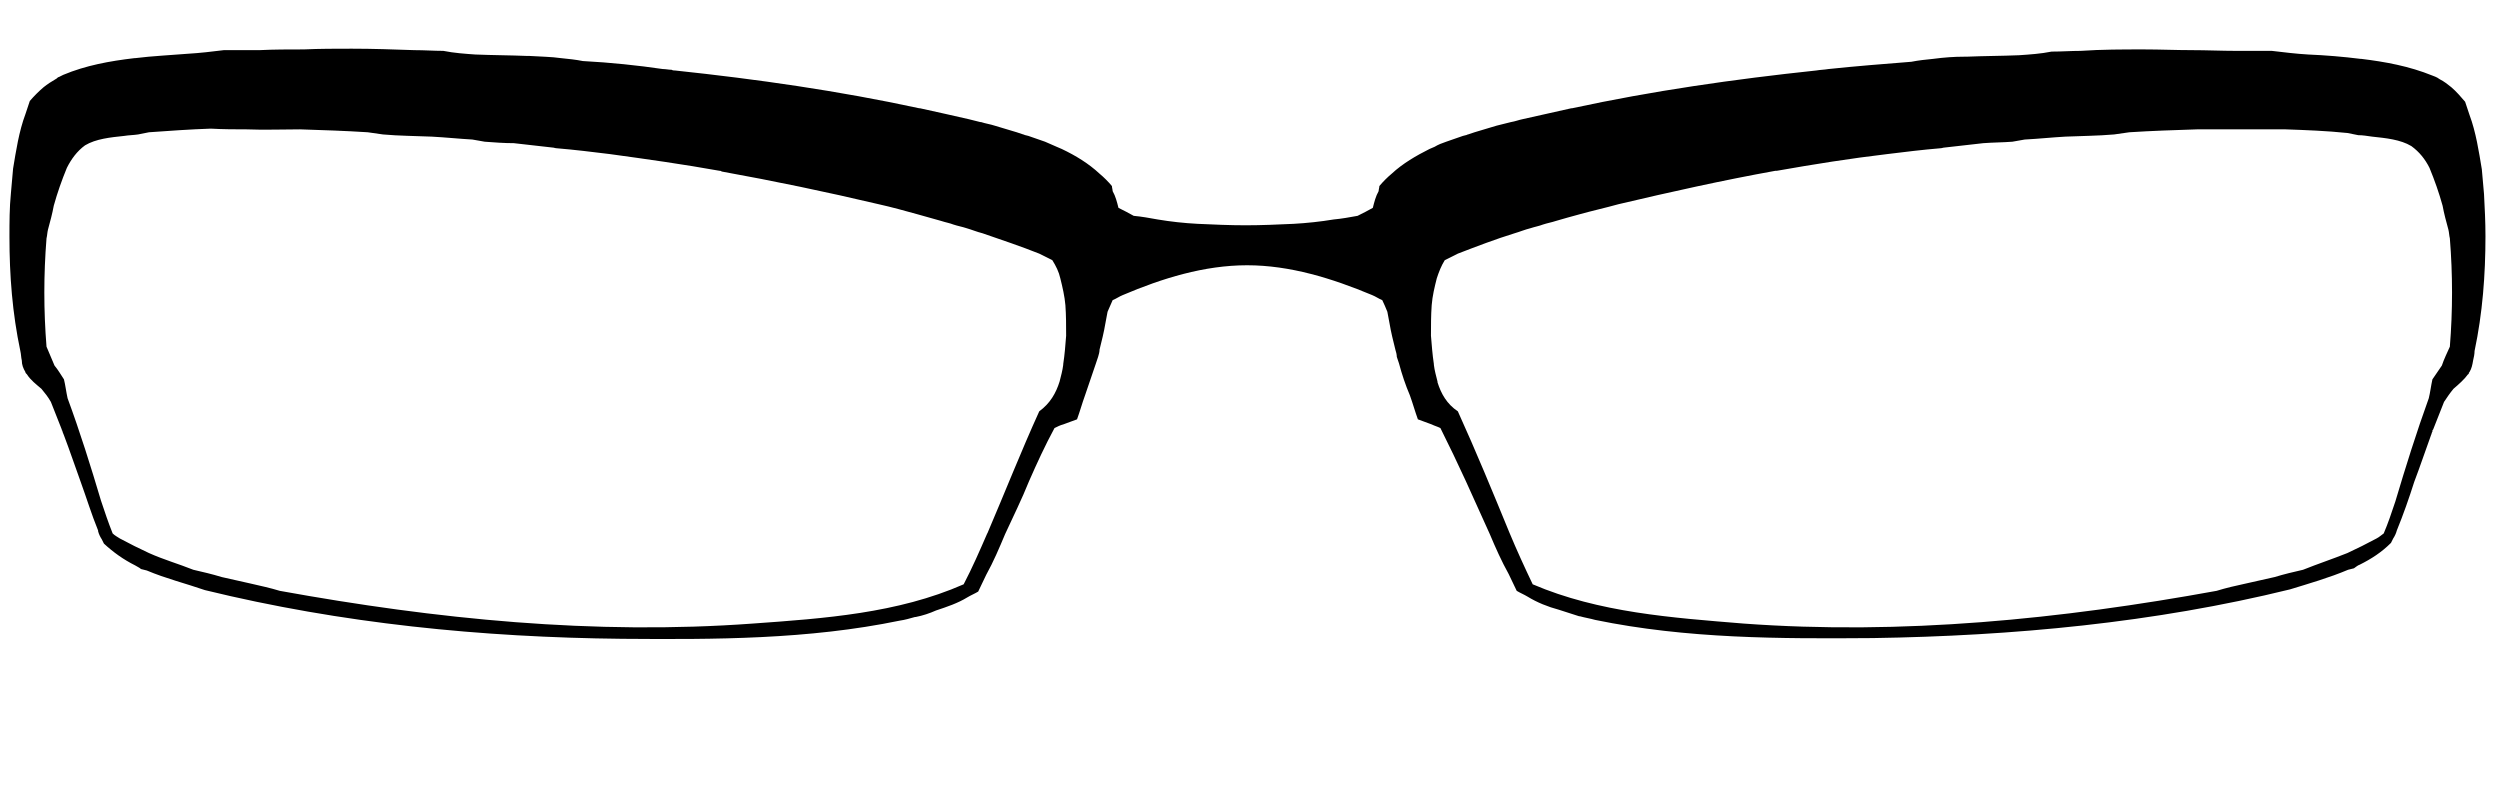
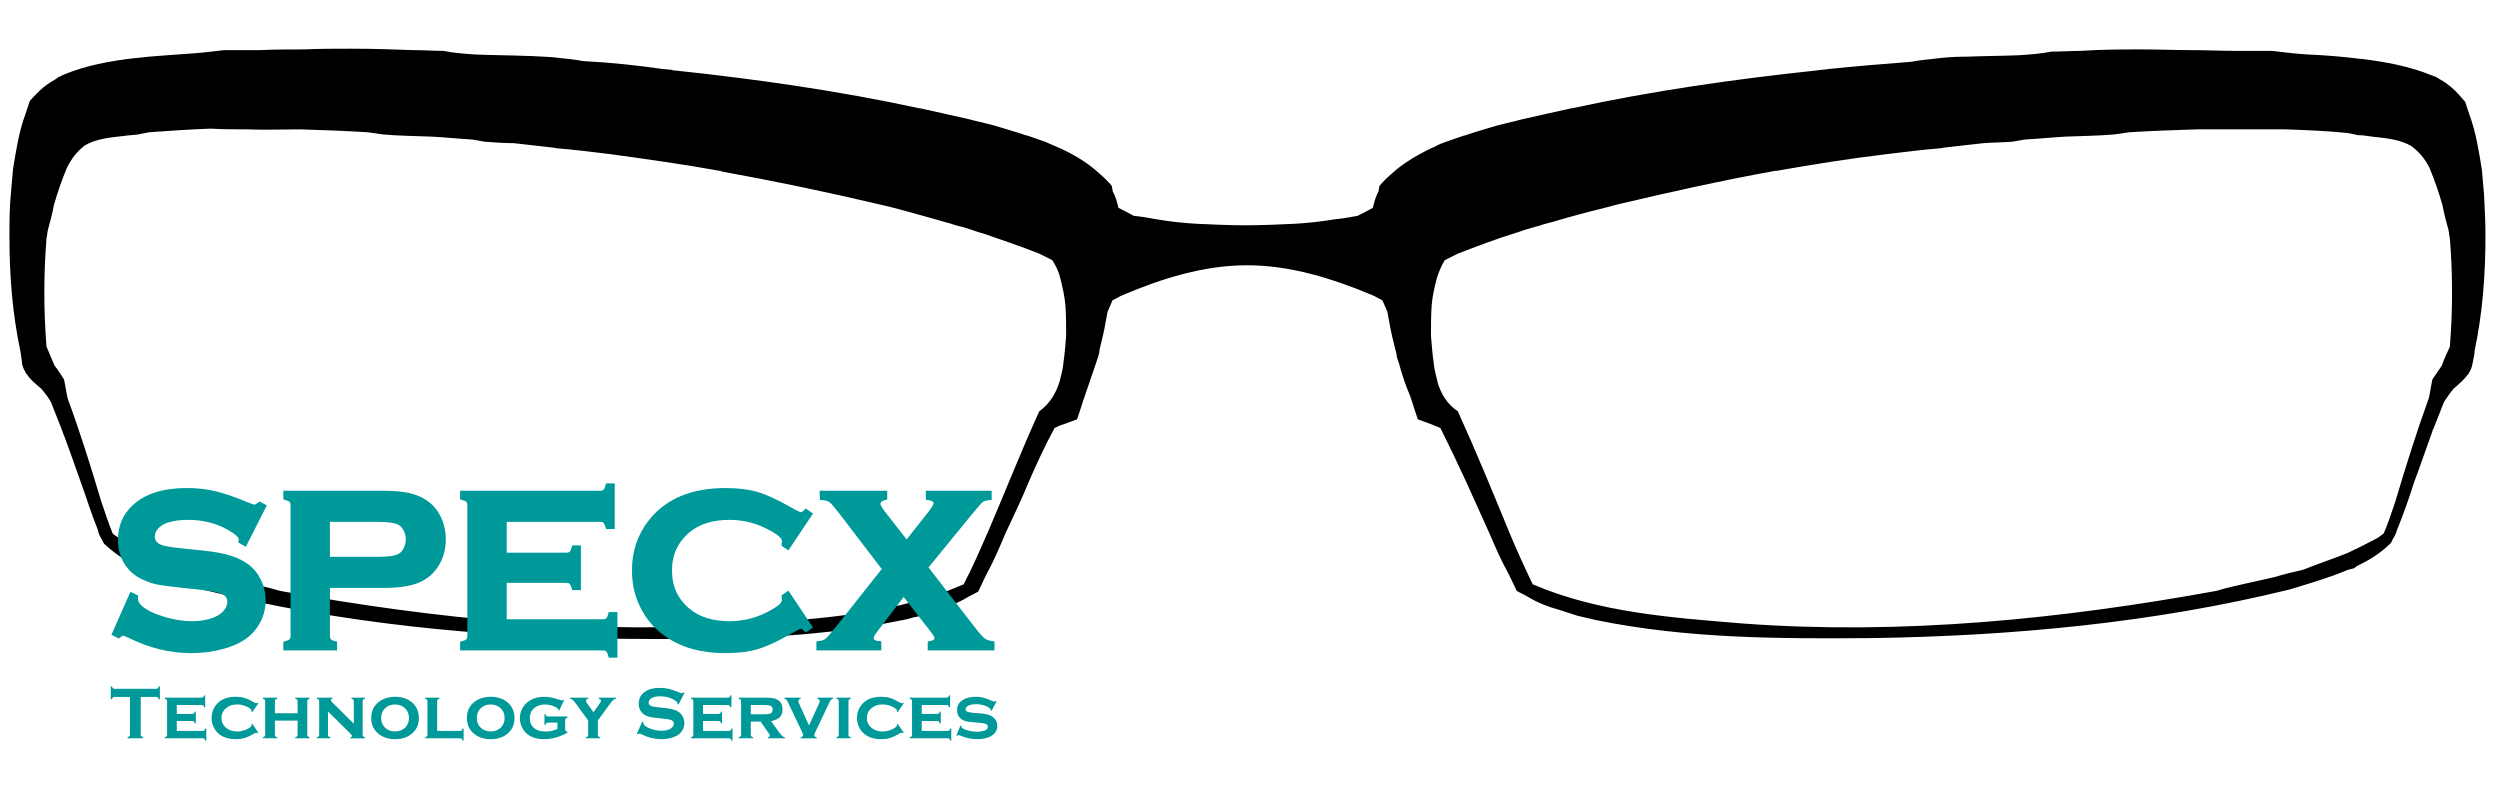
<svg xmlns="http://www.w3.org/2000/svg" version="1.1" id="svg2" x="0px" y="0px" viewBox="0 0 344 111" style="enable-background:new 0 0 344 111;" xml:space="preserve">
+   <defs id="defs5" />
  <path id="path3733-1" d="M48.4,6.7c-2.2,0-4.4,0-6.6,0.1c-2,0-4.1,0-6.1,0.1c-0.7,0-1.5,0-2.2,0  c-0.2,0-0.3,0-0.5,0c-0.7,0-1.5,0-2.2,0c-1.6,0.2-3.3,0.4-5,0.5c-2.4,0.2-4.8,0.3-7.2,0.6c0,0,0,0-0.1,0c-3.4,0.4-6.7,1-9.8,2.3  c0,0,0,0,0,0c-0.2,0.1-0.4,0.2-0.6,0.3c0,0,0,0,0,0c-0.1,0-0.2,0.1-0.3,0.2C7.1,11.2,6.5,11.6,6,12c0,0,0,0,0,0  c-0.7,0.6-1.3,1.2-1.9,1.9c-0.2,0.6-0.4,1.2-0.6,1.8c-0.9,2.4-1.3,5.1-1.7,7.5c-0.1,1.1-0.2,2.2-0.3,3.4c0,0,0,0,0,0  c-0.2,2-0.2,4-0.2,6c0,5.3,0.4,10.5,1.5,15.7c0.1,0.4,0.1,0.9,0.2,1.3c0,0.6,0.2,1.1,0.5,1.6c0,0.1,0,0.1,0.1,0.2  c0,0,0.1,0.1,0.1,0.1c0.5,0.8,1.3,1.4,2,2c0.5,0.6,0.9,1.1,1.3,1.8c0.5,1.3,1,2.5,1.5,3.8c0,0.1,0,0.1,0.1,0.2c0,0,0,0,0,0.1  c0.1,0.2,0.1,0.3,0.2,0.5c0.8,2.1,1.5,4.2,2.3,6.4c0.8,2.2,1.5,4.5,2.4,6.7c0,0,0,0,0,0.1c0.1,0.4,0.3,0.8,0.5,1.1  c0.1,0.2,0.2,0.4,0.3,0.6c1.3,1.2,2.7,2.2,4.3,3c0,0,0,0,0,0c0.3,0.2,0.6,0.3,0.8,0.5c0.3,0.1,0.5,0.1,0.8,0.2  c2.6,1.1,5.4,1.8,8,2.7c18.8,4.6,38.1,6.5,57.4,6.7c12.8,0.1,25.6,0.1,38.2-2.5c0.7-0.1,1.4-0.3,2.1-0.5c0,0,0,0,0,0  c0,0,0.1,0,0.1,0c1-0.2,1.9-0.5,2.8-0.9c1.5-0.5,3-1,4.3-1.8c0.5-0.3,1-0.5,1.5-0.8c0.4-0.8,0.7-1.5,1.1-2.3c1-1.8,1.8-3.7,2.6-5.6  c1.1-2.4,2.3-4.8,3.3-7.3c1.1-2.5,2.2-4.9,3.5-7.3c0.4-0.2,0.8-0.4,1.2-0.5c0.6-0.2,1.3-0.5,1.9-0.7c0.4-1.1,0.7-2.2,1.1-3.3  c0.5-1.5,1-2.9,1.5-4.4c0.1-0.3,0.2-0.6,0.3-0.9c0.1-0.3,0.2-0.7,0.2-1c0,0,0,0,0,0c0.3-1.2,0.6-2.4,0.8-3.6  c0.1-0.5,0.2-1.1,0.3-1.6c0.2-0.5,0.5-1.1,0.7-1.6c0.5-0.2,0.9-0.5,1.4-0.7c5.4-2.3,11.2-4.1,17.1-4.1c5.9,0,11.7,1.8,17.2,4.1  c0,0,0,0,0,0c0.5,0.2,0.9,0.5,1.4,0.7c0.2,0.4,0.5,1.1,0.7,1.6c0.1,0.5,0.2,1.1,0.3,1.6c0.2,1.2,0.5,2.4,0.8,3.6c0,0,0,0,0,0  c0.1,0.3,0.2,0.7,0.2,1c0.1,0.3,0.2,0.6,0.3,0.9c0.4,1.5,0.9,3,1.5,4.4c0.4,1.1,0.7,2.2,1.1,3.3c0.6,0.2,1.3,0.5,1.9,0.7  c0.4,0.2,0.8,0.3,1.2,0.5c1.2,2.4,2.4,4.9,3.5,7.3c1.1,2.4,2.2,4.9,3.3,7.3c0.8,1.9,1.6,3.7,2.6,5.5c0.4,0.8,0.7,1.5,1.1,2.3  c0.5,0.3,1,0.5,1.5,0.8c1.3,0.8,2.8,1.4,4.3,1.8c0.9,0.3,1.9,0.6,2.8,0.9c0,0,0.1,0,0.1,0c0,0,0,0,0,0c0.7,0.2,1.4,0.3,2.1,0.5  c12.6,2.6,25.4,2.6,38.2,2.5c19.3-0.3,38.7-2.1,57.4-6.7c2.6-0.8,5.4-1.6,8-2.7c0.3-0.1,0.5-0.1,0.8-0.2c0.3-0.2,0.5-0.4,0.8-0.5  c0,0,0,0,0,0c1.6-0.8,3-1.7,4.3-3c0.1-0.2,0.2-0.4,0.3-0.6c0.2-0.3,0.4-0.7,0.5-1.1c0,0,0,0,0,0c0.9-2.2,1.7-4.5,2.4-6.7  c0.8-2.1,1.5-4.2,2.3-6.4c0.1-0.2,0.1-0.4,0.2-0.5c0,0,0,0,0-0.1c0-0.1,0-0.1,0.1-0.2c0.5-1.3,1-2.5,1.5-3.8  c0.4-0.6,0.8-1.2,1.3-1.8c0.7-0.6,1.5-1.3,2-2c0.1,0,0.1-0.1,0.1-0.1c0-0.1,0-0.1,0.1-0.2c0.3-0.5,0.4-1,0.5-1.6  c0.1-0.4,0.2-0.9,0.2-1.3c1.1-5.2,1.5-10.5,1.5-15.8c0-2-0.1-3.9-0.2-5.8c0,0,0,0,0,0c-0.1-1.1-0.2-2.2-0.3-3.4  c-0.4-2.4-0.8-5.1-1.7-7.5c-0.2-0.6-0.4-1.2-0.6-1.8c-0.6-0.7-1.2-1.4-1.9-2c-0.5-0.4-1-0.8-1.6-1.1c-0.1-0.1-0.2-0.1-0.3-0.2  c0,0,0,0,0,0c-0.2-0.1-0.4-0.2-0.7-0.3c0,0,0,0,0,0c-3.2-1.3-6.5-1.9-9.8-2.3c0,0,0,0-0.1,0c-2.4-0.3-4.8-0.5-7.2-0.6  c-1.7-0.1-3.3-0.3-5-0.5c-0.7,0-1.5,0-2.2,0c-0.2,0-0.3,0-0.5,0c-0.7,0-1.5,0-2.2,0c-2,0-4.1-0.1-6.1-0.1c-2.2,0-4.4-0.1-6.6-0.1  c-2.9,0-5.8,0-8.7,0.2c-1.3,0-2.6,0.1-4,0.1c-1.5,0.3-3,0.4-4.5,0.5c-2.4,0.1-4.8,0.1-7.2,0.2c-0.1,0-0.2,0-0.3,0  c-1.4,0-2.8,0.1-4.3,0.3c-1,0.1-2,0.2-3,0.4c-3.8,0.3-7.6,0.6-11.4,1c-0.6,0.1-1.1,0.1-1.7,0.2c-11.3,1.2-22.5,2.8-33.6,5.2  c0,0-0.1,0-0.1,0c-2.2,0.5-4.5,1-6.7,1.5c-0.5,0.1-1,0.3-1.6,0.4c0,0,0,0,0,0c-0.7,0.2-1.3,0.3-2,0.5c-1,0.3-2,0.6-3,0.9  c-0.3,0.1-0.6,0.2-0.9,0.3c-0.1,0-0.2,0.1-0.3,0.1c-0.1,0-0.3,0.1-0.4,0.1c-0.8,0.3-1.5,0.5-2.3,0.8c-0.6,0.2-1.1,0.4-1.6,0.7  c-0.2,0.1-0.5,0.2-0.7,0.3c-1.8,0.9-3.7,2-5.2,3.4c0,0,0,0,0,0c-0.6,0.5-1.2,1.1-1.7,1.7c0,0.2-0.1,0.5-0.1,0.7  c-0.4,0.7-0.6,1.5-0.8,2.3c-0.5,0.3-1.5,0.8-2.1,1.1c-1.1,0.2-2.2,0.4-3.3,0.5c-1.8,0.3-3.7,0.5-5.5,0.6c-2.2,0.1-4.4,0.2-6.6,0.2  c-2.2,0-4.4-0.1-6.6-0.2c-1.9-0.1-3.7-0.3-5.5-0.6c-1.1-0.2-2.2-0.4-3.3-0.5c-0.5-0.3-1.5-0.8-2.1-1.1c-0.2-0.8-0.4-1.6-0.8-2.3  c0-0.2-0.1-0.5-0.1-0.7c-0.5-0.6-1.1-1.2-1.7-1.7c0,0,0,0,0,0c0,0,0,0,0,0c-1.5-1.4-3.3-2.5-5.2-3.4c-0.2-0.1-0.5-0.2-0.7-0.3  c-0.5-0.2-1.1-0.5-1.6-0.7c-0.8-0.3-1.5-0.5-2.3-0.8c-0.1,0-0.3-0.1-0.4-0.1c-0.1,0-0.2-0.1-0.3-0.1c-0.3-0.1-0.6-0.2-0.9-0.3  c-1-0.3-2-0.6-3-0.9c-0.6-0.2-1.3-0.3-1.9-0.5c0,0,0,0-0.1,0c-0.5-0.1-1.1-0.3-1.6-0.4c-2.2-0.5-4.4-1-6.7-1.5c0,0-0.1,0-0.1,0  c-11.1-2.4-22.3-4-33.6-5.2c-0.2,0-0.3,0-0.5-0.1c-0.4,0-0.8-0.1-1.2-0.1C87.8,9,84,8.6,80.2,8.4c-1-0.2-2-0.3-3-0.4  c-1.4-0.2-2.8-0.2-4.3-0.3c-0.1,0-0.2,0-0.3,0c-2.4-0.1-4.8-0.1-7.2-0.2C64,7.4,62.5,7.3,61,7c-1.3,0-2.6-0.1-4-0.1  C54.1,6.8,51.3,6.7,48.4,6.7L48.4,6.7z M33.9,17.8c2.5,0.1,4.9,0,7.4,0c3.1,0.1,6.2,0.2,9.3,0.4c0.7,0.1,1.4,0.2,2.1,0.3  c2.2,0.2,4.4,0.2,6.7,0.3c1.9,0.1,3.8,0.3,5.6,0.4c0.6,0.1,1.1,0.2,1.7,0.3c1.3,0.1,2.7,0.2,4,0.2c1.8,0.2,3.6,0.4,5.3,0.6  c0,0,0,0,0,0c0.2,0,0.4,0.1,0.6,0.1c2.4,0.2,4.9,0.5,7.3,0.8c5.1,0.7,10.1,1.4,15.1,2.3c0.1,0,0.2,0,0.3,0.1  c7.2,1.3,14.4,2.8,21.6,4.5c1.8,0.4,3.6,0.9,5.4,1.4c1.1,0.3,2.1,0.6,3.2,0.9c0.6,0.2,1.2,0.3,1.7,0.5c0.6,0.2,1.2,0.3,1.8,0.5  c0.7,0.2,1.4,0.5,2.2,0.7c2.6,0.9,5.3,1.8,7.8,2.8c0.6,0.3,1.2,0.6,1.8,0.9c0.5,0.8,0.9,1.6,1.1,2.5c0.3,1.2,0.6,2.5,0.7,3.7  c0.1,1.4,0.1,2.8,0.1,4.2c-0.1,1.3-0.2,2.6-0.4,3.9c0,0,0,0.1,0,0.1c0,0,0,0,0,0c-0.1,0.8-0.3,1.5-0.5,2.3c0,0,0,0,0,0  c-0.5,1.6-1.3,3-2.8,4.1c-2.5,5.5-4.7,11.1-7.1,16.7c0,0.1-0.1,0.1-0.1,0.2c-1,2.3-2,4.6-3.2,6.9c-9.1,4-19.2,4.7-29,5.4  c-21.8,1.6-43.6-0.6-65.1-4.5c-1.3-0.4-2.7-0.7-4-1c-1.3-0.3-2.7-0.6-4-0.9c-1.3-0.4-2.6-0.7-3.9-1c-2-0.8-4.1-1.4-6.1-2.3  c-1.3-0.6-2.7-1.3-4-2c-0.3-0.2-0.7-0.4-1-0.7c-0.6-1.5-1.1-3-1.6-4.5c0,0,0,0,0,0c-1.4-4.7-2.9-9.5-4.6-14.1  c-0.2-0.9-0.3-1.8-0.5-2.6c-0.4-0.6-0.8-1.3-1.3-1.9c-0.4-0.9-0.7-1.7-1.1-2.6c-0.4-5-0.4-9.9,0-14.9c0.1-0.4,0.1-0.8,0.2-1.2  c0.3-1.1,0.6-2.2,0.8-3.3c0.5-1.8,1.1-3.5,1.8-5.2c0.6-1.2,1.4-2.3,2.5-3.1c0,0,0,0,0,0c1.5-0.9,3.5-1.1,5.4-1.3  c0.6-0.1,1.2-0.1,1.9-0.2c0.5-0.1,1-0.2,1.5-0.3c2.8-0.2,5.6-0.4,8.5-0.5C30.8,17.8,32.4,17.8,33.9,17.8L33.9,17.8z M309.8,17.8  c1.6,0,3.2,0,4.7,0c2.8,0.1,5.6,0.2,8.5,0.5c0.5,0.1,1,0.2,1.5,0.3c0.6,0,1.2,0.1,1.9,0.2c1.9,0.2,3.9,0.4,5.4,1.3c0,0,0,0,0,0  c1.1,0.8,1.9,1.8,2.5,3c0.7,1.7,1.3,3.4,1.8,5.2c0.2,1.1,0.5,2.2,0.8,3.3c0.1,0.4,0.1,0.8,0.2,1.2c0.4,5,0.4,9.9,0,14.9  c-0.4,0.9-0.8,1.7-1.1,2.6c-0.4,0.6-0.9,1.3-1.3,1.9c-0.2,0.9-0.3,1.8-0.5,2.6c-1.7,4.7-3.2,9.5-4.6,14.2c-0.5,1.5-1,3-1.6,4.4  c-0.3,0.2-0.6,0.5-1,0.7c-1.3,0.7-2.7,1.4-4,2c-2,0.8-4.1,1.5-6.1,2.3c-1.3,0.3-2.6,0.6-3.9,1c-1.3,0.3-2.7,0.6-4,0.9  c-1.4,0.3-2.7,0.6-4,1c-21.4,3.9-43.3,6.1-65.1,4.5c-9.8-0.8-19.9-1.5-29-5.4c-1.1-2.3-2.2-4.7-3.2-7.1c-2.3-5.6-4.6-11.2-7.1-16.7  c-1.5-1-2.3-2.4-2.8-4c0,0,0,0,0-0.1c-0.2-0.8-0.4-1.5-0.5-2.3c0,0,0-0.1,0-0.1c-0.2-1.3-0.3-2.7-0.4-3.9c0-1.4,0-2.8,0.1-4.2  c0.1-1.3,0.4-2.5,0.7-3.7c0.3-0.9,0.6-1.7,1.1-2.5c0.6-0.3,1.2-0.6,1.8-0.9c2.6-1,5.2-2,7.8-2.8c0.7-0.2,1.4-0.5,2.2-0.7  c0.6-0.2,1.2-0.3,1.7-0.5c0.6-0.2,1.2-0.3,1.8-0.5c1-0.3,2.1-0.6,3.2-0.9c1.8-0.5,3.6-0.9,5.4-1.4c7.2-1.7,14.4-3.3,21.6-4.6  c0.1,0,0.2,0,0.2,0c5.1-0.9,10.1-1.7,15.2-2.3c2.4-0.3,4.9-0.6,7.3-0.8c0.2,0,0.4-0.1,0.6-0.1c0,0,0,0,0,0c1.8-0.2,3.6-0.4,5.3-0.6  c1.3-0.1,2.7-0.1,4-0.2c0.6-0.1,1.1-0.2,1.7-0.3c1.9-0.1,3.8-0.3,5.6-0.4c2.2-0.1,4.4-0.1,6.7-0.3c0.7-0.1,1.4-0.2,2.1-0.3  c3.1-0.2,6.2-0.3,9.3-0.4C304.9,17.8,307.3,17.8,309.8,17.8L309.8,17.8z" />
+   <g aria-label="SPECX" style="font-style:normal;font-variant:normal;font-weight:normal;font-stretch:normal;font-size:31.774px;line-height:1.25;font-family:'ITC Zapf Chancery Light';-inkscape-font-specification:'ITC Zapf Chancery Light, ';letter-spacing:0px;word-spacing:0px;fill:#009999;fill-opacity:1;stroke:#009999;stroke-width:0.794;stroke-miterlimit:4;stroke-dasharray:none;stroke-opacity:1" id="text816">
+     <path d="m 36.187,69.707 -2.529,4.98 -0.434,-0.248 q 0.016,-0.155 0.016,-0.248 0,-0.528 -0.9,-1.133 -2.762,-1.924 -6.485,-1.924 -1.645,0 -2.901,0.403 -0.915,0.31 -1.489,0.931 -0.559,0.621 -0.559,1.35 0,1.195 1.443,1.629 0.745,0.217 3.196,0.465 l 2.436,0.248 q 2.172,0.233 3.506,0.636 1.35,0.403 2.389,1.133 1.055,0.76 1.66,2.001 0.621,1.241 0.621,2.653 0,2.234 -1.443,3.972 -1.303,1.583 -4.049,2.343 -2.048,0.574 -4.391,0.574 -4.204,0 -8.3,-2.017 -0.869,-0.403 -1.039,-0.403 -0.202,0 -0.636,0.341 l -0.45,-0.233 2.296,-5.197 0.45,0.217 q 0,0.14 0,0.202 0,0.698 0.667,1.288 1.008,0.9 3.118,1.551 2.11,0.652 4.003,0.652 2.063,0 3.522,-0.698 0.807,-0.388 1.288,-1.024 0.481,-0.652 0.481,-1.35 0,-1.055 -1.133,-1.505 -0.791,-0.31 -3.196,-0.574 l -2.389,-0.248 q -2.405,-0.248 -3.398,-0.465 -0.993,-0.233 -1.986,-0.729 -1.412,-0.698 -2.219,-2.094 -0.729,-1.257 -0.729,-2.886 0,-2.684 1.846,-4.437 2.42,-2.312 7.261,-2.312 2.032,0 3.786,0.419 1.753,0.403 4.375,1.505 0.9,0.357 1.102,0.357 0.326,0 0.76,-0.357 z" style="font-style:normal;font-variant:normal;font-weight:normal;font-stretch:normal;font-family:'Copperplate Gothic Bold';-inkscape-font-specification:'Copperplate Gothic Bold, ';fill:#009999;stroke:#009999;stroke-width:0.794;fill-opacity:1;stroke-miterlimit:4;stroke-dasharray:none;stroke-opacity:1" id="path873" />
+     <path d="m 44.999,80.506 v 6.982 q 0,0.465 0.217,0.729 0.233,0.248 0.776,0.388 v 0.496 h -6.609 v -0.496 q 0.559,-0.155 0.776,-0.403 0.217,-0.248 0.217,-0.714 V 69.552 q 0,-0.481 -0.217,-0.729 -0.217,-0.248 -0.776,-0.403 v -0.496 h 13.219 q 2.312,0 3.661,0.31 1.365,0.31 2.405,1.071 1.071,0.791 1.676,2.079 0.605,1.334 0.605,2.824 0,2.141 -1.148,3.755 -0.993,1.381 -2.638,1.97 -1.629,0.574 -4.561,0.574 z m 0,-3.491 h 7.059 q 2.11,0 2.963,-0.45 0.543,-0.295 0.869,-0.931 0.341,-0.652 0.341,-1.427 0,-0.76 -0.341,-1.396 -0.326,-0.652 -0.869,-0.946 -0.838,-0.45 -2.963,-0.45 h -7.059 z" style="font-style:normal;font-variant:normal;font-weight:normal;font-stretch:normal;font-family:'Copperplate Gothic Bold';-inkscape-font-specification:'Copperplate Gothic Bold, ';fill:#009999;stroke:#009999;stroke-width:0.794;fill-opacity:1;stroke-miterlimit:4;stroke-dasharray:none;stroke-opacity:1" id="path875" />
+     <path d="m 69.326,79.807 v 5.803 H 82.948 q 0.465,0 0.714,-0.217 0.248,-0.217 0.403,-0.776 h 0.496 v 5.477 H 84.065 Q 83.91,89.535 83.662,89.318 83.414,89.101 82.948,89.101 H 63.71 v -0.496 q 0.559,-0.155 0.776,-0.403 0.217,-0.248 0.217,-0.729 V 69.552 q 0,-0.481 -0.217,-0.729 -0.217,-0.248 -0.776,-0.403 v -0.496 h 18.866 q 0.465,0 0.714,-0.217 0.248,-0.233 0.403,-0.791 h 0.496 v 5.477 H 83.693 Q 83.538,71.848 83.29,71.631 83.041,71.414 82.576,71.414 H 69.326 v 5.027 h 8.595 q 0.465,0 0.714,-0.217 0.248,-0.217 0.403,-0.776 h 0.496 v 5.353 h -0.496 q -0.155,-0.543 -0.403,-0.76 -0.248,-0.233 -0.714,-0.233 z" style="font-style:normal;font-variant:normal;font-weight:normal;font-stretch:normal;font-family:'Copperplate Gothic Bold';-inkscape-font-specification:'Copperplate Gothic Bold, ';fill:#009999;stroke:#009999;stroke-width:0.794;fill-opacity:1;stroke-miterlimit:4;stroke-dasharray:none;stroke-opacity:1" id="path877" />
+     <path d="m 108.377,81.824 2.948,4.422 -0.403,0.279 q -0.434,-0.403 -0.714,-0.403 -0.279,0 -1.567,0.745 -2.669,1.536 -4.499,2.079 -1.815,0.528 -4.329,0.528 -5.011,0 -8.223,-2.374 -1.893,-1.381 -2.979,-3.429 -1.257,-2.343 -1.257,-5.166 0,-3.848 2.25,-6.687 3.382,-4.267 10.224,-4.267 2.513,0 4.313,0.528 1.8,0.528 4.499,2.079 1.288,0.729 1.567,0.729 0.279,0 0.714,-0.403 l 0.403,0.279 -2.948,4.422 -0.419,-0.279 q 0.031,-0.248 0.031,-0.419 0,-0.45 -0.388,-0.838 -0.388,-0.403 -1.381,-0.962 -2.746,-1.551 -5.818,-1.551 -3.63,0 -5.787,1.815 -2.544,2.126 -2.544,5.554 0,3.429 2.544,5.554 2.157,1.815 5.787,1.815 3.072,0 5.818,-1.551 0.993,-0.559 1.381,-0.946 0.388,-0.403 0.388,-0.853 0,-0.171 -0.031,-0.403 z" style="font-style:normal;font-variant:normal;font-weight:normal;font-stretch:normal;font-family:'Copperplate Gothic Bold';-inkscape-font-specification:'Copperplate Gothic Bold, ';fill:#009999;stroke:#009999;stroke-width:0.794;fill-opacity:1;stroke-miterlimit:4;stroke-dasharray:none;stroke-opacity:1" id="path879" />
+     <path d="m 127.259,78.07 6.408,8.3 q 1.055,1.365 1.505,1.738 0.465,0.372 1.272,0.496 v 0.496 h -8.393 v -0.496 q 0.931,-0.186 0.931,-0.807 0,-0.326 -0.559,-1.055 l -4.08,-5.244 -3.879,5.073 q -0.636,0.822 -0.636,1.164 0,0.776 1.039,0.869 v 0.496 h -8.13 v -0.496 q 0.714,-0.078 1.102,-0.403 0.403,-0.326 1.598,-1.831 l 6.392,-8.068 -5.88,-7.695 q -1.148,-1.505 -1.536,-1.8 -0.372,-0.31 -1.21,-0.388 l -0.015,-0.496 h 8.502 v 0.496 q -0.931,0.248 -0.931,0.946 0,0.372 0.667,1.241 l 3.32,4.267 3.367,-4.267 q 0.745,-0.946 0.745,-1.334 0,-0.683 -1.071,-0.853 v -0.496 h 8.269 v 0.496 q -0.745,0.078 -1.071,0.341 -0.31,0.248 -1.629,1.846 z" style="font-style:normal;font-variant:normal;font-weight:normal;font-stretch:normal;font-family:'Copperplate Gothic Bold';-inkscape-font-specification:'Copperplate Gothic Bold, ';fill:#009999;stroke:#009999;stroke-width:0.794;fill-opacity:1;stroke-miterlimit:4;stroke-dasharray:none;stroke-opacity:1" id="path881" />
+   </g>
+   <g aria-label="Technology Services" style="font-style:normal;font-variant:normal;font-weight:normal;font-stretch:normal;font-size:10.225px;line-height:1.25;font-family:'ITC Zapf Chancery Light';-inkscape-font-specification:'ITC Zapf Chancery Light, ';letter-spacing:0px;word-spacing:0px;fill:#009999;fill-opacity:1;stroke:none;stroke-width:0.256" id="text816-5">
+     <path d="m 19.365,95.897 v 5.167 q 0,0.155 0.07,0.235 0.07,0.08 0.25,0.13 v 0.16 h -2.127 v -0.16 q 0.18,-0.05 0.25,-0.13 0.07,-0.08 0.07,-0.235 v -5.167 h -2.117 q -0.15,0 -0.23,0.07 -0.08,0.065 -0.13,0.245 h -0.16 v -1.762 h 0.16 q 0.055,0.185 0.13,0.255 0.08,0.07 0.23,0.07 h 5.716 q 0.155,0 0.235,-0.07 0.08,-0.07 0.13,-0.255 h 0.16 v 1.762 h -0.16 q -0.05,-0.18 -0.13,-0.245 -0.08,-0.07 -0.235,-0.07 z" style="font-style:normal;font-variant:normal;font-weight:normal;font-stretch:normal;font-family:'Copperplate Gothic Bold';-inkscape-font-specification:'Copperplate Gothic Bold, ';fill:#009999;stroke-width:0.256;fill-opacity:1" id="path836" />
+     <path d="m 24.328,99.212 v 1.363 h 3.55 q 0.155,0 0.235,-0.07 0.085,-0.07 0.135,-0.255 h 0.14 v 1.658 h -0.14 q -0.045,-0.175 -0.13,-0.25 -0.085,-0.07 -0.24,-0.07 h -5.207 v -0.14 q 0.175,-0.045 0.245,-0.13 0.075,-0.085 0.075,-0.24 v -4.573 q 0,-0.155 -0.07,-0.235 -0.07,-0.08 -0.25,-0.135 v -0.14 h 5.052 q 0.16,0 0.24,-0.07 0.085,-0.07 0.135,-0.25 h 0.135 v 1.658 h -0.135 q -0.05,-0.185 -0.135,-0.255 -0.08,-0.07 -0.24,-0.07 h -3.395 v 1.228 h 2.107 q 0.155,0 0.235,-0.07 0.085,-0.07 0.14,-0.25 h 0.135 v 1.618 h -0.135 q -0.05,-0.18 -0.135,-0.25 -0.08,-0.075 -0.24,-0.075 z" style="font-style:normal;font-variant:normal;font-weight:normal;font-stretch:normal;font-family:'Copperplate Gothic Bold';-inkscape-font-specification:'Copperplate Gothic Bold, ';fill:#009999;stroke-width:0.256;fill-opacity:1" id="path838" />
+     <path d="m 34.707,99.586 0.844,1.228 -0.115,0.085 q -0.12,-0.085 -0.19,-0.085 -0.085,0 -0.394,0.185 -0.684,0.399 -1.208,0.554 -0.524,0.155 -1.208,0.155 -1.368,0 -2.232,-0.654 -0.489,-0.374 -0.779,-0.939 -0.31,-0.609 -0.31,-1.323 0,-0.984 0.569,-1.737 0.894,-1.178 2.741,-1.178 0.684,0 1.213,0.155 0.534,0.155 1.213,0.554 0.31,0.185 0.394,0.185 0.07,0 0.19,-0.085 l 0.115,0.09 -0.844,1.223 -0.11,-0.08 q 0.005,-0.06 0.01,-0.075 0.005,-0.045 0.005,-0.065 0,-0.245 -0.674,-0.554 -0.639,-0.295 -1.288,-0.295 -0.909,0 -1.498,0.479 -0.674,0.539 -0.674,1.383 0,0.849 0.674,1.388 0.594,0.474 1.498,0.474 0.709,0 1.413,-0.354 0.549,-0.28 0.549,-0.489 0,-0.01 -0.015,-0.14 z" style="font-style:normal;font-variant:normal;font-weight:normal;font-stretch:normal;font-family:'Copperplate Gothic Bold';-inkscape-font-specification:'Copperplate Gothic Bold, ';fill:#009999;stroke-width:0.256;fill-opacity:1" id="path840" />
+     <path d="m 40.948,99.157 h -3.12 v 1.922 q 0,0.155 0.07,0.24 0.07,0.08 0.25,0.135 v 0.135 H 36.17 v -0.14 q 0.175,-0.045 0.245,-0.13 0.075,-0.085 0.075,-0.24 v -4.573 q 0,-0.155 -0.07,-0.235 -0.07,-0.08 -0.25,-0.135 v -0.14 h 1.977 v 0.14 q -0.18,0.05 -0.25,0.135 -0.07,0.08 -0.07,0.235 v 1.638 h 3.12 v -1.638 q 0,-0.155 -0.07,-0.235 -0.065,-0.08 -0.25,-0.135 v -0.14 h 1.977 v 0.14 q -0.18,0.05 -0.25,0.135 -0.07,0.08 -0.07,0.235 v 4.573 q 0,0.155 0.07,0.24 0.07,0.08 0.25,0.135 v 0.135 h -1.977 v -0.14 q 0.175,-0.045 0.245,-0.13 0.075,-0.085 0.075,-0.24 z" style="font-style:normal;font-variant:normal;font-weight:normal;font-stretch:normal;font-family:'Copperplate Gothic Bold';-inkscape-font-specification:'Copperplate Gothic Bold, ';fill:#009999;stroke-width:0.256;fill-opacity:1" id="path842" />
+     <path d="m 45.136,97.904 v 3.175 q 0,0.155 0.07,0.24 0.075,0.085 0.25,0.135 v 0.135 h -1.857 v -0.14 q 0.175,-0.045 0.245,-0.13 0.075,-0.085 0.075,-0.24 v -4.573 q 0,-0.155 -0.07,-0.235 -0.07,-0.08 -0.25,-0.135 v -0.14 h 2.147 v 0.14 q -0.22,0.055 -0.22,0.195 0,0.12 0.16,0.28 l 2.996,2.976 v -3.08 q 0,-0.155 -0.07,-0.235 -0.07,-0.085 -0.25,-0.135 v -0.14 h 1.857 v 0.14 q -0.18,0.05 -0.25,0.135 -0.07,0.08 -0.07,0.235 v 4.573 q 0,0.155 0.07,0.24 0.07,0.08 0.25,0.135 v 0.135 h -2.002 v -0.135 q 0.22,-0.045 0.22,-0.185 0,-0.07 -0.06,-0.145 -0.06,-0.075 -0.275,-0.295 z" style="font-style:normal;font-variant:normal;font-weight:normal;font-stretch:normal;font-family:'Copperplate Gothic Bold';-inkscape-font-specification:'Copperplate Gothic Bold, ';fill:#009999;stroke-width:0.256;fill-opacity:1" id="path844" />
+     <path d="m 54.353,95.877 q 1.333,0 2.222,0.679 1.063,0.819 1.063,2.282 0,1.373 -1.063,2.192 -0.879,0.679 -2.212,0.679 -1.333,0 -2.212,-0.679 -1.068,-0.819 -1.068,-2.237 0,-1.433 1.068,-2.237 0.884,-0.664 2.202,-0.679 z m 0.005,1.058 q -0.864,0 -1.408,0.554 -0.504,0.519 -0.504,1.303 0,0.779 0.504,1.298 0.544,0.559 1.413,0.559 0.864,0 1.408,-0.559 0.504,-0.514 0.504,-1.273 0,-0.824 -0.504,-1.328 -0.549,-0.544 -1.413,-0.554 z" style="font-style:normal;font-variant:normal;font-weight:normal;font-stretch:normal;font-family:'Copperplate Gothic Bold';-inkscape-font-specification:'Copperplate Gothic Bold, ';fill:#009999;stroke-width:0.256;fill-opacity:1" id="path846" />
+     <path d="m 60.154,100.575 h 3.13 q 0.16,0 0.24,-0.07 0.08,-0.07 0.135,-0.255 h 0.135 v 1.658 h -0.135 q -0.05,-0.18 -0.135,-0.25 -0.08,-0.07 -0.24,-0.07 h -4.788 v -0.14 q 0.175,-0.045 0.245,-0.13 0.075,-0.085 0.075,-0.24 v -4.573 q 0,-0.155 -0.07,-0.235 -0.07,-0.08 -0.25,-0.135 v -0.14 h 1.977 v 0.14 q -0.18,0.05 -0.25,0.135 -0.07,0.08 -0.07,0.235 z" style="font-style:normal;font-variant:normal;font-weight:normal;font-stretch:normal;font-family:'Copperplate Gothic Bold';-inkscape-font-specification:'Copperplate Gothic Bold, ';fill:#009999;stroke-width:0.256;fill-opacity:1" id="path848" />
+     <path d="m 67.513,95.877 q 1.333,0 2.222,0.679 1.063,0.819 1.063,2.282 0,1.373 -1.063,2.192 -0.879,0.679 -2.212,0.679 -1.333,0 -2.212,-0.679 -1.068,-0.819 -1.068,-2.237 0,-1.433 1.068,-2.237 0.884,-0.664 2.202,-0.679 z m 0.005,1.058 q -0.864,0 -1.408,0.554 -0.504,0.519 -0.504,1.303 0,0.779 0.504,1.298 0.544,0.559 1.413,0.559 0.864,0 1.408,-0.559 0.504,-0.514 0.504,-1.273 0,-0.824 -0.504,-1.328 -0.549,-0.544 -1.413,-0.554 z" style="font-style:normal;font-variant:normal;font-weight:normal;font-stretch:normal;font-family:'Copperplate Gothic Bold';-inkscape-font-specification:'Copperplate Gothic Bold, ';fill:#009999;stroke-width:0.256;fill-opacity:1" id="path850" />
+     <path d="m 76.699,99.431 h -1.273 q -0.16,0 -0.245,0.07 -0.08,0.07 -0.13,0.25 H 74.917 v -1.478 h 0.135 q 0.05,0.175 0.13,0.245 0.085,0.07 0.245,0.07 h 2.661 v 0.145 q -0.175,0.05 -0.25,0.145 -0.07,0.095 -0.07,0.27 v 1.178 q 0,0.155 0.07,0.24 0.075,0.085 0.25,0.135 v 0.115 q -1.618,0.894 -3.225,0.894 -1.388,0 -2.247,-0.654 -0.464,-0.359 -0.749,-0.889 -0.334,-0.629 -0.334,-1.343 0,-0.989 0.609,-1.757 0.949,-1.188 2.806,-1.188 0.814,0 1.857,0.359 0.414,0.14 0.484,0.14 0.085,0 0.2,-0.08 l 0.12,0.065 -0.664,1.408 -0.12,-0.06 q 0,-0.02 0,-0.03 0,-0.185 -0.369,-0.379 -0.684,-0.364 -1.468,-0.364 -0.904,0 -1.483,0.494 -0.609,0.519 -0.609,1.398 0,0.824 0.554,1.318 0.569,0.504 1.598,0.504 0.979,0 1.653,-0.364 z" style="font-style:normal;font-variant:normal;font-weight:normal;font-stretch:normal;font-family:'Copperplate Gothic Bold';-inkscape-font-specification:'Copperplate Gothic Bold, ';fill:#009999;stroke-width:0.256;fill-opacity:1" id="path852" />
+     <path d="m 82.266,99.137 v 1.942 q 0,0.155 0.07,0.24 0.07,0.08 0.25,0.135 v 0.135 h -1.977 v -0.135 q 0.18,-0.05 0.25,-0.13 0.07,-0.085 0.07,-0.245 v -1.942 l -1.658,-2.282 q -0.28,-0.384 -0.449,-0.524 -0.165,-0.145 -0.394,-0.195 v -0.14 h 2.516 v 0.14 q -0.325,0.085 -0.325,0.305 0,0.11 0.235,0.439 l 0.814,1.128 0.794,-1.128 q 0.235,-0.334 0.235,-0.444 0,-0.21 -0.32,-0.3 l -0.005,-0.14 h 2.396 v 0.14 q -0.23,0.05 -0.399,0.195 -0.165,0.14 -0.444,0.524 z" style="font-style:normal;font-variant:normal;font-weight:normal;font-stretch:normal;font-family:'Copperplate Gothic Bold';-inkscape-font-specification:'Copperplate Gothic Bold, ';fill:#009999;stroke-width:0.256;fill-opacity:1" id="path854" />
+     <path d="m 94.178,95.348 -0.814,1.603 -0.14,-0.08 q 0.005,-0.05 0.005,-0.08 0,-0.17 -0.29,-0.364 -0.889,-0.619 -2.087,-0.619 -0.529,0 -0.934,0.13 -0.295,0.1 -0.479,0.3 -0.18,0.2 -0.18,0.434 0,0.384 0.464,0.524 0.24,0.07 1.028,0.15 l 0.784,0.08 q 0.699,0.075 1.128,0.205 0.434,0.13 0.769,0.364 0.339,0.245 0.534,0.644 0.2,0.399 0.2,0.854 0,0.719 -0.464,1.278 -0.419,0.509 -1.303,0.754 -0.659,0.185 -1.413,0.185 -1.353,0 -2.671,-0.649 -0.28,-0.13 -0.334,-0.13 -0.065,0 -0.205,0.11 l -0.145,-0.075 0.739,-1.672 0.145,0.07 q 0,0.045 0,0.065 0,0.225 0.215,0.414 0.325,0.29 1.003,0.499 0.679,0.21 1.288,0.21 0.664,0 1.133,-0.225 0.26,-0.125 0.414,-0.33 0.155,-0.21 0.155,-0.434 0,-0.339 -0.364,-0.484 -0.255,-0.1 -1.028,-0.185 l -0.769,-0.08 q -0.774,-0.08 -1.093,-0.15 -0.32,-0.075 -0.639,-0.235 -0.454,-0.225 -0.714,-0.674 -0.235,-0.404 -0.235,-0.929 0,-0.864 0.594,-1.428 0.779,-0.744 2.336,-0.744 0.654,0 1.218,0.135 0.564,0.13 1.408,0.484 0.29,0.115 0.354,0.115 0.105,0 0.245,-0.115 z" style="font-style:normal;font-variant:normal;font-weight:normal;font-stretch:normal;font-family:'Copperplate Gothic Bold';-inkscape-font-specification:'Copperplate Gothic Bold, ';fill:#009999;stroke-width:0.256;fill-opacity:1" id="path856" />
+     <path d="m 96.739,99.212 v 1.363 h 3.55 q 0.155,0 0.235,-0.07 0.085,-0.07 0.135,-0.255 h 0.14 v 1.658 h -0.14 q -0.045,-0.175 -0.13,-0.25 -0.085,-0.07 -0.24,-0.07 h -5.207 v -0.14 q 0.175,-0.045 0.245,-0.13 0.075,-0.085 0.075,-0.24 v -4.573 q 0,-0.155 -0.07,-0.235 -0.07,-0.08 -0.25,-0.135 v -0.14 h 5.052 q 0.16,0 0.24,-0.07 0.085,-0.07 0.135,-0.25 h 0.135 v 1.658 h -0.135 q -0.05,-0.185 -0.135,-0.255 -0.08,-0.07 -0.24,-0.07 h -3.395 v 1.228 h 2.107 q 0.155,0 0.235,-0.07 0.085,-0.07 0.14,-0.25 h 0.135 v 1.618 h -0.135 q -0.05,-0.18 -0.135,-0.25 -0.08,-0.075 -0.24,-0.075 z" style="font-style:normal;font-variant:normal;font-weight:normal;font-stretch:normal;font-family:'Copperplate Gothic Bold';-inkscape-font-specification:'Copperplate Gothic Bold, ';fill:#009999;stroke-width:0.256;fill-opacity:1" id="path858" />
+     <path d="m 103.309,99.292 v 1.787 q 0,0.155 0.07,0.24 0.07,0.08 0.25,0.135 v 0.135 h -1.977 v -0.14 q 0.175,-0.045 0.245,-0.13 0.075,-0.085 0.075,-0.24 v -4.573 q 0,-0.155 -0.07,-0.235 -0.07,-0.08 -0.25,-0.135 v -0.14 h 3.664 q 0.714,0 1.088,0.075 0.374,0.07 0.669,0.26 0.604,0.394 0.604,1.288 0,0.679 -0.374,1.063 -0.369,0.379 -1.198,0.549 l 1.058,1.478 q 0.29,0.409 0.459,0.559 0.175,0.145 0.394,0.185 v 0.135 h -2.346 v -0.135 q 0.26,-0.07 0.26,-0.225 0,-0.11 -0.16,-0.335 l -1.118,-1.603 z m 0,-1.013 h 2.017 q 0.459,0 0.679,-0.1 0.31,-0.135 0.31,-0.534 0,-0.354 -0.22,-0.494 -0.215,-0.14 -0.769,-0.14 h -2.017 z" style="font-style:normal;font-variant:normal;font-weight:normal;font-stretch:normal;font-family:'Copperplate Gothic Bold';-inkscape-font-specification:'Copperplate Gothic Bold, ';fill:#009999;stroke-width:0.256;fill-opacity:1" id="path860" />
+     <path d="m 111.32,99.821 1.353,-2.961 q 0.12,-0.255 0.12,-0.379 0,-0.25 -0.325,-0.344 v -0.14 h 2.162 v 0.14 q -0.2,0.065 -0.29,0.16 -0.09,0.095 -0.23,0.389 l -1.957,4.119 q -0.105,0.22 -0.105,0.335 0,0.25 0.33,0.315 v 0.135 h -2.192 v -0.135 q 0.325,-0.065 0.325,-0.315 0,-0.115 -0.105,-0.335 L 108.449,96.686 q -0.14,-0.3 -0.23,-0.389 -0.085,-0.095 -0.29,-0.16 v -0.14 h 2.242 v 0.14 q -0.32,0.1 -0.32,0.344 0,0.11 0.125,0.379 z" style="font-style:normal;font-variant:normal;font-weight:normal;font-stretch:normal;font-family:'Copperplate Gothic Bold';-inkscape-font-specification:'Copperplate Gothic Bold, ';fill:#009999;stroke-width:0.256;fill-opacity:1" id="path862" />
+     <path d="m 116.749,96.506 v 4.573 q 0,0.155 0.07,0.24 0.07,0.08 0.25,0.135 v 0.135 h -1.977 v -0.14 q 0.175,-0.045 0.245,-0.13 0.075,-0.085 0.075,-0.24 v -4.573 q 0,-0.155 -0.07,-0.235 -0.07,-0.08 -0.25,-0.135 v -0.14 h 1.977 v 0.14 q -0.18,0.05 -0.25,0.135 -0.07,0.08 -0.07,0.235 z" style="font-style:normal;font-variant:normal;font-weight:normal;font-stretch:normal;font-family:'Copperplate Gothic Bold';-inkscape-font-specification:'Copperplate Gothic Bold, ';fill:#009999;stroke-width:0.256;fill-opacity:1" id="path864" />
+     <path d="m 123.514,99.586 0.844,1.228 -0.115,0.085 q -0.12,-0.085 -0.19,-0.085 -0.085,0 -0.394,0.185 -0.684,0.399 -1.208,0.554 -0.524,0.155 -1.208,0.155 -1.368,0 -2.232,-0.654 -0.489,-0.374 -0.779,-0.939 -0.31,-0.609 -0.31,-1.323 0,-0.984 0.569,-1.737 0.894,-1.178 2.741,-1.178 0.684,0 1.213,0.155 0.534,0.155 1.213,0.554 0.31,0.185 0.394,0.185 0.07,0 0.19,-0.085 l 0.115,0.09 -0.844,1.223 -0.11,-0.08 q 0.005,-0.06 0.01,-0.075 0.005,-0.045 0.005,-0.065 0,-0.245 -0.674,-0.554 -0.639,-0.295 -1.288,-0.295 -0.909,0 -1.498,0.479 -0.674,0.539 -0.674,1.383 0,0.849 0.674,1.388 0.594,0.474 1.498,0.474 0.709,0 1.413,-0.354 0.549,-0.28 0.549,-0.489 0,-0.01 -0.015,-0.14 z" style="font-style:normal;font-variant:normal;font-weight:normal;font-stretch:normal;font-family:'Copperplate Gothic Bold';-inkscape-font-specification:'Copperplate Gothic Bold, ';fill:#009999;stroke-width:0.256;fill-opacity:1" id="path866" />
+     <path d="m 126.834,99.212 v 1.363 h 3.55 q 0.155,0 0.235,-0.07 0.085,-0.07 0.135,-0.255 h 0.14 v 1.658 h -0.14 q -0.045,-0.175 -0.13,-0.25 -0.085,-0.07 -0.24,-0.07 h -5.207 v -0.14 q 0.175,-0.045 0.245,-0.13 0.075,-0.085 0.075,-0.24 v -4.573 q 0,-0.155 -0.07,-0.235 -0.07,-0.08 -0.25,-0.135 v -0.14 h 5.052 q 0.16,0 0.24,-0.07 0.085,-0.07 0.135,-0.25 h 0.135 v 1.658 h -0.135 q -0.05,-0.185 -0.135,-0.255 -0.08,-0.07 -0.24,-0.07 h -3.395 v 1.228 h 2.107 q 0.155,0 0.235,-0.07 0.085,-0.07 0.14,-0.25 h 0.135 v 1.618 h -0.135 q -0.05,-0.18 -0.135,-0.25 -0.08,-0.075 -0.24,-0.075 z" style="font-style:normal;font-variant:normal;font-weight:normal;font-stretch:normal;font-family:'Copperplate Gothic Bold';-inkscape-font-specification:'Copperplate Gothic Bold, ';fill:#009999;stroke-width:0.256;fill-opacity:1" id="path868" />
+     <path d="m 137.124,96.501 -0.674,1.303 -0.12,-0.065 q 0,-0.165 -0.105,-0.26 -0.285,-0.255 -0.839,-0.419 -0.554,-0.165 -1.123,-0.165 -0.484,0 -0.859,0.135 -0.539,0.195 -0.539,0.564 0,0.245 0.26,0.349 0.26,0.1 1.003,0.16 l 0.789,0.06 q 1.033,0.08 1.573,0.399 0.3,0.18 0.494,0.479 0.245,0.374 0.245,0.844 0,0.854 -0.769,1.348 -0.734,0.474 -1.987,0.474 -1.263,0 -2.441,-0.534 -0.08,-0.035 -0.135,-0.035 -0.1,0 -0.185,0.12 l -0.125,-0.05 0.574,-1.368 0.125,0.05 q 0,0.03 0,0.04 0,0.13 0.1,0.22 0.25,0.22 0.864,0.384 0.614,0.16 1.213,0.16 0.529,0 0.949,-0.14 0.519,-0.17 0.519,-0.549 0,-0.305 -0.359,-0.424 -0.24,-0.08 -0.864,-0.135 l -0.784,-0.065 q -0.634,-0.05 -0.969,-0.13 -0.335,-0.08 -0.584,-0.235 -0.32,-0.2 -0.499,-0.544 -0.18,-0.344 -0.18,-0.754 0,-0.919 0.789,-1.403 0.719,-0.439 1.777,-0.439 0.574,0 1.068,0.13 0.499,0.125 1.188,0.444 0.205,0.095 0.285,0.095 0.08,0 0.205,-0.11 z" style="font-style:normal;font-variant:normal;font-weight:normal;font-stretch:normal;font-family:'Copperplate Gothic Bold';-inkscape-font-specification:'Copperplate Gothic Bold, ';fill:#009999;stroke-width:0.256;fill-opacity:1" id="path870" />
+   </g>
</svg>
